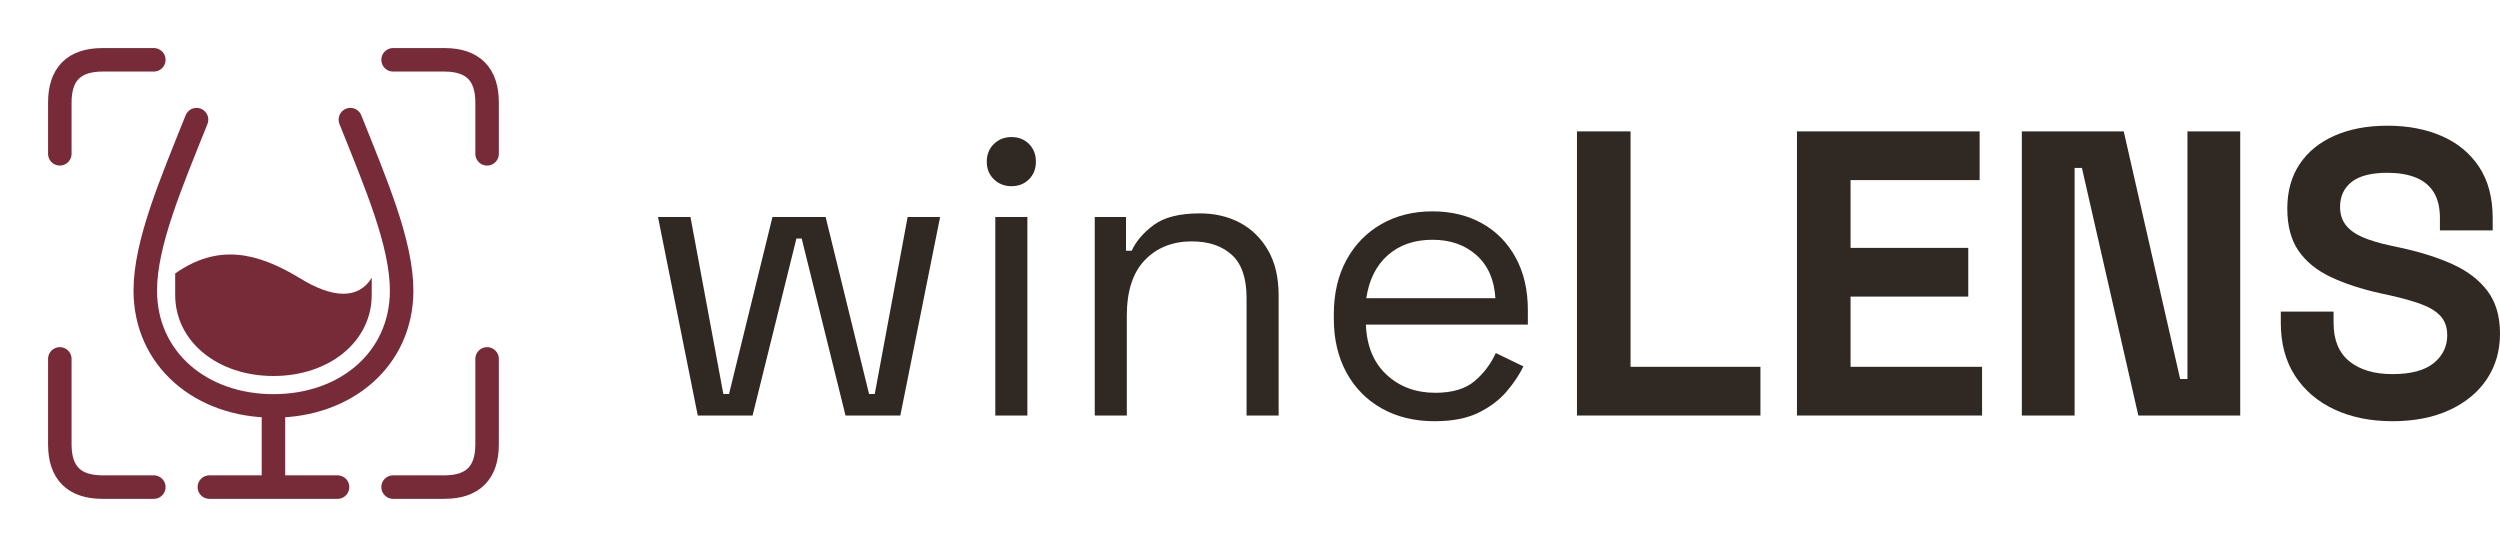
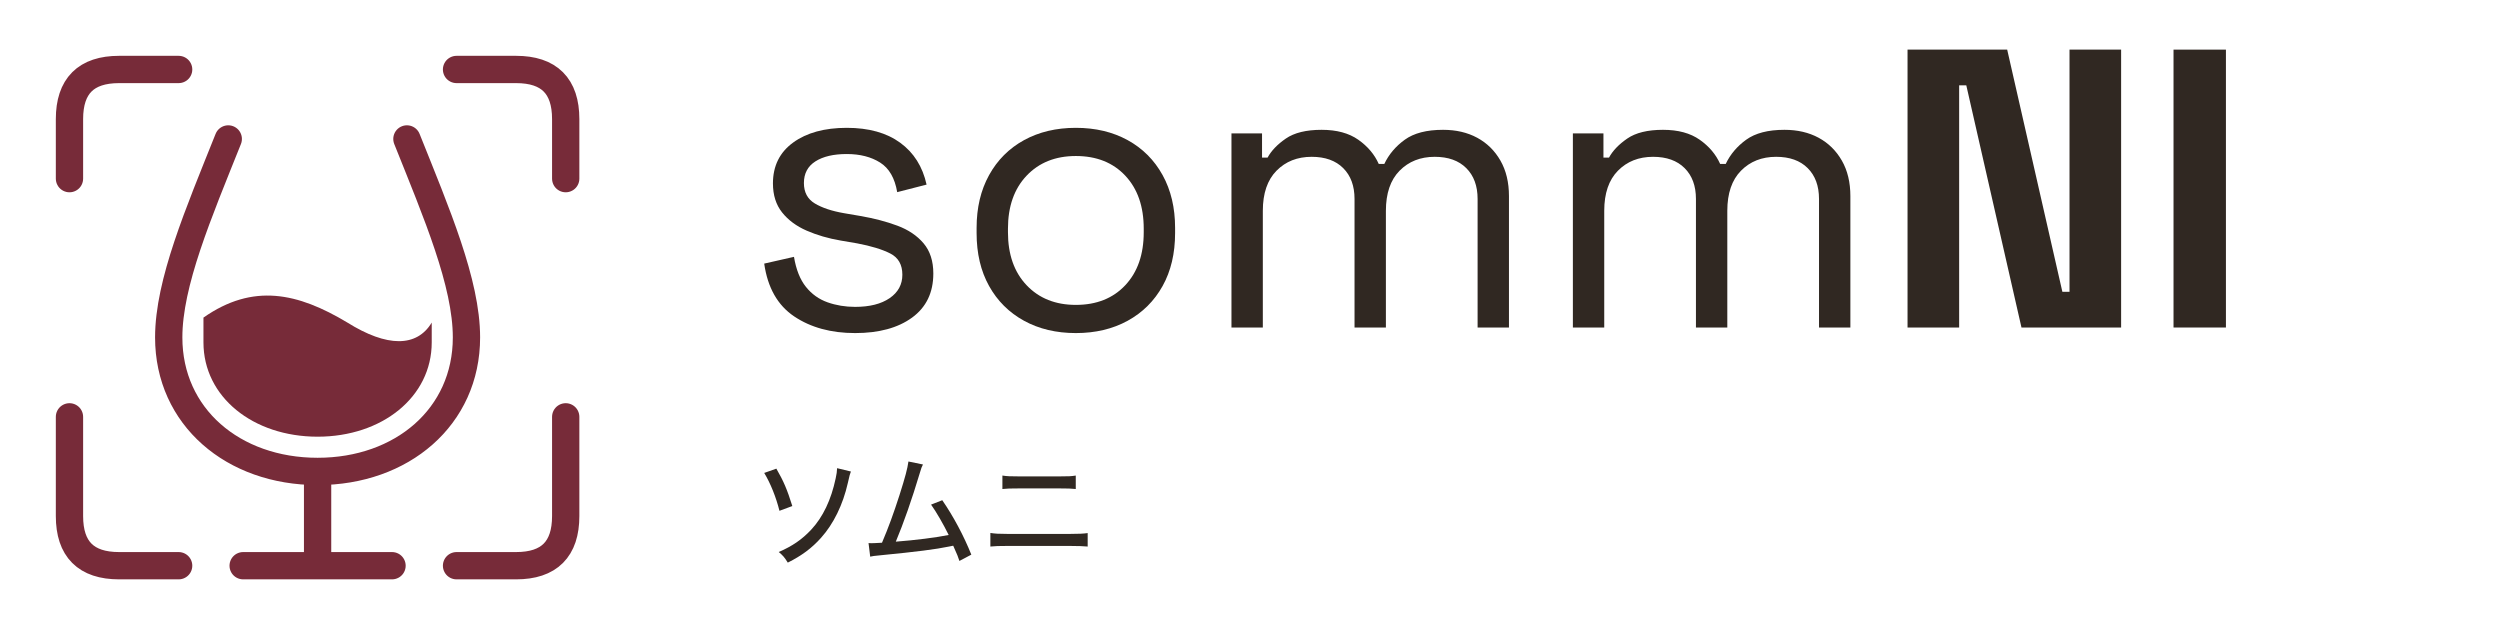
- <svg xmlns="http://www.w3.org/2000/svg" width="585.11" height="128" viewBox="0 0 585.11 128" role="img">
+ <svg xmlns="http://www.w3.org/2000/svg" width="503.79" height="128" viewBox="0 0 503.79 128" role="img">
  <g fill="none" stroke="#772B39" stroke-width="5.5" stroke-linecap="round" stroke-linejoin="round">
    <path d="M36 14H24Q14 14 14 24V36 M92 14H104Q114 14 114 24V36 M14 84V104Q14 114 24 114H36 M114 84V104Q114 114 104 114H92" />
    <path d="M46 28C40 43 34 57 34 68C34 84 47 95 64 95C81 95 94 84 94 68C94 57 88 43 82 28 M64 95V114 M49 114H79" />
  </g>
  <path fill="#772B39" d="M41 64C51 57 60 59 70 65C78 70 84 70 87 65V69C87 80 77 88 64 88C51 88 41 80 41 69Z" />
-   <g transform="translate(154 29.42) scale(.95)">
-     <g fill="#302822" transform="translate(-5.3 -28.6)">
-       <path d="M15.1 100L5.3 51.1L13.3 51.1L21.4 94.7L22.8 94.7L33.5 51.1L46.6 51.1L57.3 94.7L58.7 94.7L66.8 51.1L74.8 51.1L65 100L51.5 100L40.7 56.4L39.4 56.4L28.6 100Z" />
-       <path d="M88.4 100L88.4 51.1L96.3 51.1L96.3 100ZM92.4 43.5Q89.8 43.5 88.05 41.8Q86.3 40.1 86.3 37.5Q86.3 34.8 88.05 33.1Q89.8 31.4 92.4 31.4Q95 31.4 96.7 33.1Q98.4 34.8 98.4 37.5Q98.4 40.1 96.7 41.8Q95 43.5 92.4 43.5Z" />
-       <path d="M112.9 100L112.9 51.1L120.6 51.1L120.6 59.4L122 59.4Q123.6 55.9 127.45 53.05Q131.3 50.2 138.8 50.2Q144.3 50.2 148.65 52.5Q153 54.8 155.6 59.3Q158.2 63.8 158.2 70.4L158.2 100L150.3 100L150.3 71Q150.3 63.7 146.65 60.4Q143 57.1 136.8 57.1Q129.7 57.1 125.25 61.7Q120.8 66.3 120.8 75.4L120.8 100Z" />
-       <path d="M196.6 101.4Q189.2 101.4 183.6 98.25Q178 95.1 174.9 89.4Q171.8 83.7 171.8 76.2L171.8 75Q171.8 67.4 174.9 61.7Q178 56 183.5 52.85Q189 49.7 196.1 49.7Q203 49.7 208.3 52.65Q213.6 55.6 216.6 61.1Q219.6 66.6 219.6 74L219.6 77.6L179.7 77.6Q180 85.5 184.8 89.95Q189.6 94.4 196.8 94.4Q203.1 94.4 206.5 91.5Q209.9 88.6 211.7 84.6L218.5 87.9Q217 91 214.35 94.1Q211.7 97.2 207.45 99.3Q203.2 101.4 196.6 101.4ZM179.8 71.1L211.6 71.1Q211.2 64.3 206.95 60.5Q202.7 56.7 196.1 56.7Q189.4 56.7 185.1 60.5Q180.8 64.3 179.8 71.1Z" />
-       <path d="M231.7 100L231.7 30L244.9 30L244.9 88L276.9 88L276.9 100Z" />
-       <path d="M285.9 100L285.9 30L330.9 30L330.9 42L299.1 42L299.1 58.7L328.1 58.7L328.1 70.7L299.1 70.7L299.1 88L331.5 88L331.5 100Z" />
-       <path d="M341.3 100L341.3 30L366.4 30L380.3 91L382.1 91L382.1 30L395.1 30L395.1 100L370 100L356.1 39L354.3 39L354.3 100Z" />
-       <path d="M432.6 101.4Q424.5 101.4 418.3 98.5Q412.1 95.6 408.6 90.2Q405.1 84.8 405.1 77.2L405.1 74.4L418.1 74.4L418.1 77.2Q418.1 83.5 422 86.65Q425.9 89.8 432.6 89.8Q439.4 89.8 442.75 87.1Q446.1 84.4 446.1 80.2Q446.1 77.3 444.45 75.5Q442.8 73.7 439.65 72.55Q436.5 71.4 432 70.4L429.7 69.9Q422.5 68.3 417.35 65.85Q412.2 63.4 409.45 59.4Q406.7 55.4 406.7 49Q406.7 42.6 409.75 38.05Q412.8 33.5 418.35 31.05Q423.9 28.6 431.4 28.6Q438.9 28.6 444.75 31.15Q450.6 33.7 453.95 38.75Q457.3 43.8 457.3 51.4L457.3 54.4L444.3 54.4L444.3 51.4Q444.3 47.4 442.75 44.95Q441.2 42.5 438.3 41.35Q435.4 40.2 431.4 40.2Q425.4 40.2 422.55 42.45Q419.7 44.7 419.7 48.6Q419.7 51.2 421.05 53Q422.4 54.8 425.1 56Q427.8 57.2 432 58.1L434.3 58.6Q441.8 60.2 447.35 62.7Q452.9 65.2 456 69.3Q459.1 73.4 459.1 79.8Q459.1 86.2 455.85 91.05Q452.6 95.9 446.65 98.65Q440.7 101.4 432.6 101.4Z" />
+   <g transform="translate(154 10) scale(.80)">
+     <g fill="#302822" transform="translate(-5.1 -30)">
+       <path d="M28 101.4Q18.9 101.4 12.65 97.2Q6.4 93 5.1 83.9L12.6 82.2Q13.4 87 15.6 89.75Q17.8 92.5 21.05 93.65Q24.3 94.8 28 94.8Q33.5 94.8 36.7 92.6Q39.9 90.4 39.9 86.7Q39.9 82.9 36.85 81.35Q33.8 79.8 28.5 78.8L24.4 78.1Q19.7 77.3 15.8 75.6Q11.9 73.9 9.6 71Q7.3 68.1 7.3 63.7Q7.3 57.1 12.4 53.4Q17.5 49.7 25.9 49.7Q34.2 49.7 39.35 53.45Q44.5 57.2 46 64L38.6 65.9Q37.7 60.6 34.3 58.45Q30.9 56.3 25.9 56.3Q20.9 56.3 18 58.15Q15.1 60 15.1 63.6Q15.1 67.1 17.85 68.75Q20.6 70.4 25.2 71.2L29.3 71.9Q34.5 72.8 38.65 74.35Q42.8 75.9 45.25 78.8Q47.7 81.7 47.7 86.4Q47.7 93.6 42.35 97.5Q37 101.4 28 101.4Z" />
+       <path d="M83.6 101.4Q76.2 101.4 70.55 98.3Q64.9 95.2 61.75 89.55Q58.6 83.9 58.6 76.2L58.6 74.9Q58.6 67.3 61.75 61.6Q64.9 55.9 70.55 52.8Q76.2 49.7 83.6 49.7Q91 49.7 96.65 52.8Q102.3 55.9 105.45 61.6Q108.6 67.3 108.6 74.9L108.6 76.2Q108.6 83.9 105.45 89.55Q102.3 95.2 96.65 98.3Q91 101.4 83.6 101.4ZM83.6 94.3Q91.4 94.3 96.05 89.35Q100.7 84.4 100.7 76L100.7 75.1Q100.7 66.7 96.05 61.75Q91.4 56.8 83.6 56.8Q75.9 56.8 71.2 61.75Q66.5 66.7 66.5 75.1L66.5 76Q66.5 84.4 71.2 89.35Q75.9 94.3 83.6 94.3Z" />
+       <path d="M122.8 100L122.8 51.1L130.5 51.1L130.5 57.2L131.9 57.2Q133.3 54.6 136.5 52.4Q139.7 50.2 145.5 50.2Q151.2 50.2 154.75 52.7Q158.3 55.2 159.9 58.8L161.3 58.8Q163 55.2 166.45 52.7Q169.9 50.2 176.1 50.2Q181 50.2 184.7 52.2Q188.4 54.2 190.55 57.95Q192.7 61.7 192.7 66.9L192.7 100L184.8 100L184.8 67.6Q184.8 62.7 181.95 59.85Q179.1 57 174 57Q168.6 57 165.15 60.5Q161.7 64 161.7 70.6L161.7 100L153.8 100L153.8 67.6Q153.8 62.7 150.95 59.85Q148.1 57 143 57Q137.6 57 134.15 60.5Q130.7 64 130.7 70.6L130.7 100Z" />
+       <path d="M208.8 100L208.8 51.1L216.5 51.1L216.5 57.2L217.9 57.2Q219.3 54.6 222.5 52.4Q225.7 50.2 231.5 50.2Q237.2 50.2 240.75 52.7Q244.3 55.2 245.9 58.8L247.3 58.8Q249 55.2 252.45 52.7Q255.9 50.2 262.1 50.2Q267 50.2 270.7 52.2Q274.4 54.2 276.55 57.95Q278.7 61.7 278.7 66.9L278.7 100L270.8 100L270.8 67.6Q270.8 62.7 267.95 59.85Q265.1 57 260 57Q254.6 57 251.15 60.5Q247.7 64 247.7 70.6L247.7 100L239.8 100L239.8 67.6Q239.8 62.7 236.95 59.85Q234.1 57 229 57Q223.6 57 220.15 60.5Q216.7 64 216.7 70.6L216.7 100Z" />
+       <path d="M293.1 100L293.1 30L318.2 30L332.1 91L333.9 91L333.9 30L346.9 30L346.9 100L321.8 100L307.9 39L306.1 39L306.1 100Z" />
+       <path d="M360.1 100L360.1 30L373.3 30L373.3 100Z" />
+     </g>
+   </g>
+   <g transform="translate(154 93) scale(.24)">
+     <g fill="#302822" transform="translate(-13.2 -20.3)">
+       <path d="M13.2 29.9C18.4 38.4 23.2 50.4 26 61.7L36.8 57.7C32.4 43.6 29.5 36.9 23.4 26.3ZM74.4 25.9C74.3 28.9 74 30.7 73.2 34.5C69.4 52.5 62.5 67 52.6 77.6C44.9 85.8 36.9 91.3 25.4 96.3C29 99.3 30.2 100.7 33 105.2C44.8 99.3 53.2 93 60.9 84.4C71.4 72.7 79.3 56.6 83.4 38.4C85 31.4 85.1 31 86 28.7Z" />
+       <path d="M134.3 20.3C133.5 26.2 131.6 33.4 126.8 48.5C121.7 64.3 117.7 75.3 112.1 88.5C106.3 88.8 105.2 88.9 103.2 88.9C102.1 88.9 102.1 88.9 100.8 88.8L102.2 100.2C104.1 99.7 105.2 99.6 111.2 99C141.1 96.1 157.4 94 168.4 91.7C170.6 91.2 170.6 91.2 171.9 91C175.8 99.8 175.8 99.8 177.1 103.8L187.1 98.5C180.8 82.7 171.9 66.1 162.7 52.8L153.3 56.5C157.7 62.6 163.6 72.9 168.1 82C157.8 84.1 139.8 86.4 123.7 87.6C130.2 72.1 137.2 52.2 143.9 29.8C145.2 25.5 145.4 24.9 146.5 22.8Z" />
+       <path d="M213.2 43.4C217.6 43 219.1 42.9 226.9 42.9L261.5 42.9C268.2 42.9 270.8 43 274.8 43.4L274.8 32.1C271.1 32.7 268.8 32.8 261.3 32.8L227.1 32.8C219.8 32.8 217 32.7 213.2 32.1ZM203.1 91.7C207 91.3 210.4 91.2 217.2 91.2L270.1 91.2C276.8 91.2 281.3 91.4 284.8 91.7L284.8 80.4C281 80.9 277.7 81.1 270 81.1L217.4 81.1C210.2 81.1 207.1 80.9 203.1 80.3Z" />
    </g>
  </g>
</svg>
